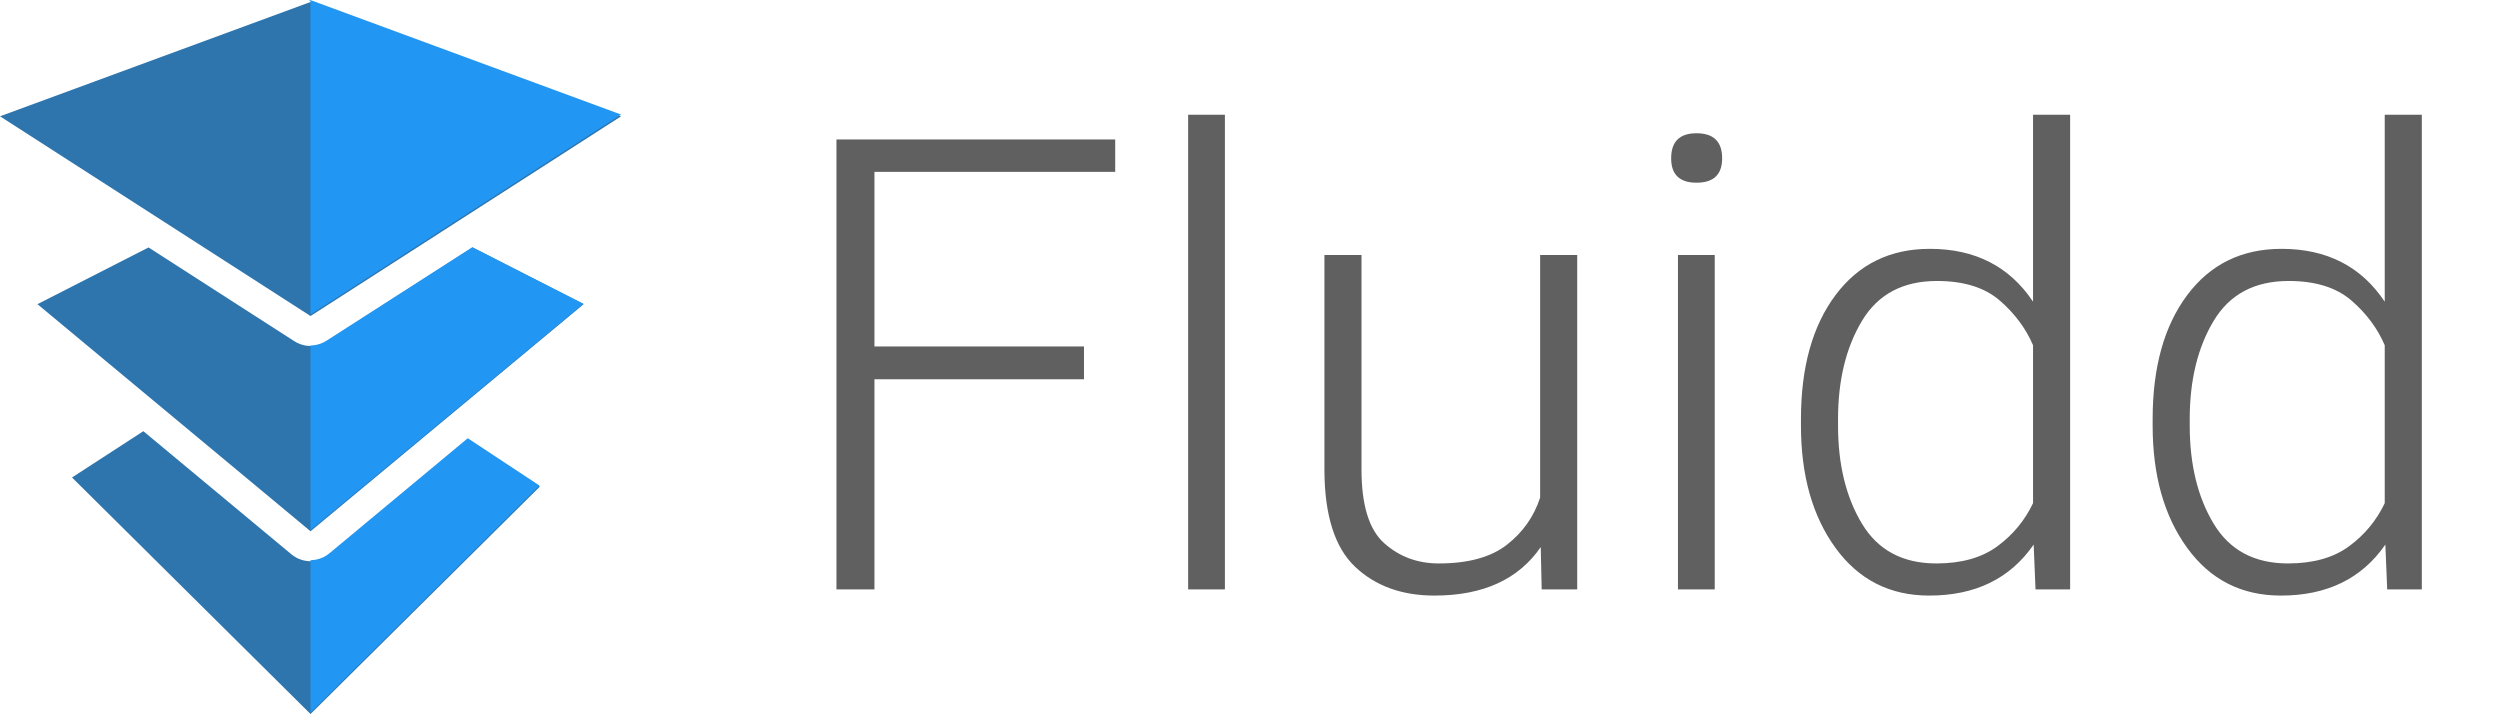
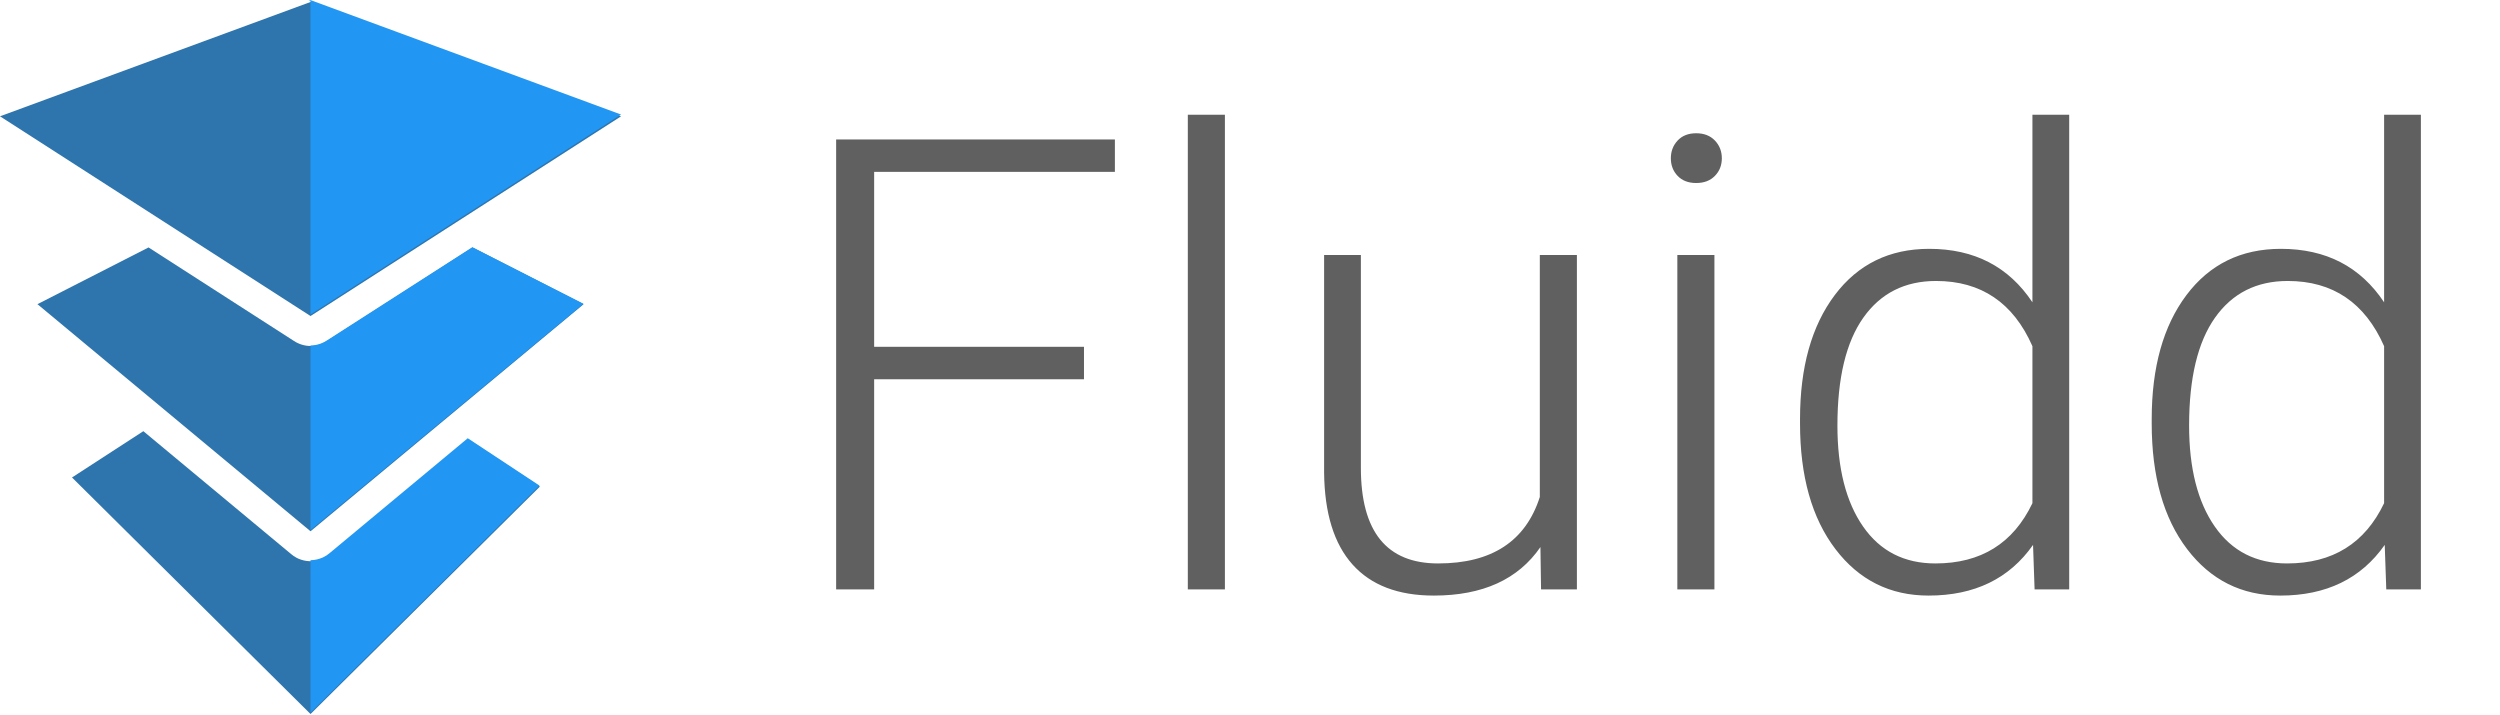
<svg xmlns="http://www.w3.org/2000/svg" width="1264px" height="361px" viewBox="0 0 1264 361" version="1.1">
  <g id="fluidd_icon" stroke="none" stroke-width="1" fill="none" fill-rule="evenodd">
    <path d="M0,58.801 L157,1 L314,58.809 L157,159.778 L0,58.801 Z M148.561,172.351 C151.173,174.067 154.086,174.926 157,174.927 C159.91,174.927 162.82,174.07 165.434,172.355 L238.895,125.111 L295.063,153.797 L157,268.605 L18.936,153.788 L75.104,125.106 L148.561,172.351 Z M72.478,218.007 L147.161,280.114 C148.001,280.834 148.906,281.449 149.856,281.957 L149.868,281.963 L150.152,282.11 L150.26,282.165 L150.453,282.259 L150.631,282.343 L150.765,282.405 L151,282.509 L151.072,282.539 C152.755,283.255 154.534,283.651 156.319,283.729 L156.38,283.732 L156.664,283.741 L156.776,283.743 L157.007,283.744 L157.207,283.743 L157.334,283.741 L157.632,283.731 L157.674,283.73 C159.463,283.651 161.248,283.255 162.936,282.535 L162.984,282.515 L163.251,282.397 L163.352,282.351 L163.546,282.259 L163.751,282.159 L163.839,282.114 L164.12,281.968 L164.15,281.953 C165.098,281.446 166.001,280.832 166.839,280.113 L236.66,222.052 L272.964,246.013 L156.998,361 L36.405,241.415 L72.478,218.007 Z" id="Combined-Shape" fill="#2E75AE" />
    <path d="M156.001,0.321 L156.871,0 L314,57.914 L156.975,159 L156.975,0.321 L156.001,0.321 Z" id="Combined-Shape" fill="#2196F3" />
    <path d="M157,174.674 C159.877,174.654 162.75,173.8 165.334,172.11 L238.817,125 L295,153.604 L157,268 L157,174.674 Z" id="Combined-Shape" fill="#2196F3" />
    <path d="M157,283.221 L157.104,283.22 L157.231,283.218 L157.529,283.208 L157.571,283.207 C159.359,283.128 161.142,282.733 162.829,282.013 L162.877,281.993 L163.143,281.875 L163.244,281.829 L163.438,281.737 L163.643,281.638 L163.731,281.593 L164.012,281.447 L164.042,281.432 C164.989,280.925 165.891,280.311 166.729,279.593 L236.493,221.574 L272.768,245.517 L157,360.319 L157,283.221 Z" id="Combined-Shape" fill="#2196F3" />
-     <text id="Fluidd" font-family="Roboto-Light, Roboto" font-size="320" font-weight="300" fill="#606060">
-       <tspan x="394" y="298">Fluidd</tspan>
-     </text>
+     <path d="M548.062,191.75 L441.969,191.75 L441.969,298 L422.75,298 L422.75,70.5 L563.688,70.5 L563.688,86.906 L441.969,86.906 L441.969,175.344 L548.062,175.344 L548.062,191.75 Z M619.312,298 L600.562,298 L600.562,58 L619.312,58 L619.312,298 Z M778.844,276.594 C767.594,292.948 749.625,301.125 724.938,301.125 C706.917,301.125 693.219,295.891 683.844,285.422 C674.469,274.953 669.677,259.458 669.469,238.938 L669.469,128.938 L688.062,128.938 L688.062,236.594 C688.062,268.781 701.083,284.875 727.125,284.875 C754.208,284.875 771.344,273.677 778.531,251.281 L778.531,128.938 L797.281,128.938 L797.281,298 L779.156,298 L778.844,276.594 Z M866.812,298 L848.062,298 L848.062,128.938 L866.812,128.938 L866.812,298 Z M844.781,80.031 C844.781,76.49 845.927,73.495 848.219,71.047 C850.51,68.599 853.635,67.375 857.594,67.375 C861.552,67.375 864.703,68.599 867.047,71.047 C869.391,73.495 870.562,76.49 870.562,80.031 C870.562,83.573 869.391,86.542 867.047,88.938 C864.703,91.333 861.552,92.531 857.594,92.531 C853.635,92.531 850.51,91.333 848.219,88.938 C845.927,86.542 844.781,83.573 844.781,80.031 Z M910.094,211.906 C910.094,185.656 915.953,164.745 927.672,149.172 C939.391,133.599 955.302,125.812 975.406,125.812 C998.219,125.812 1015.615,134.823 1027.594,152.844 L1027.594,58 L1046.188,58 L1046.188,298 L1028.688,298 L1027.906,275.5 C1015.927,292.583 998.323,301.125 975.094,301.125 C955.614,301.125 939.912,293.287 927.984,277.609 C916.057,261.932 910.094,240.761 910.094,214.094 L910.094,211.906 Z M929,215.188 C929,236.75 933.323,253.755 941.969,266.203 C950.615,278.651 962.802,284.875 978.531,284.875 C1001.552,284.875 1017.906,274.719 1027.594,254.406 L1027.594,175.031 C1017.906,153.052 1001.656,142.062 978.844,142.062 C963.115,142.062 950.875,148.234 942.125,160.578 C933.375,172.922 929,191.125 929,215.188 Z M1087.906,211.906 C1087.906,185.656 1093.766,164.745 1105.484,149.172 C1117.203,133.599 1133.114,125.812 1153.219,125.812 C1176.031,125.812 1193.427,134.823 1205.406,152.844 L1205.406,58 L1224,58 L1224,298 L1206.5,298 L1205.719,275.5 C1193.74,292.583 1176.136,301.125 1152.906,301.125 C1133.427,301.125 1117.724,293.287 1105.797,277.609 C1093.87,261.932 1087.906,240.761 1087.906,214.094 L1087.906,211.906 Z M1106.812,215.188 C1106.812,236.75 1111.135,253.755 1119.781,266.203 C1128.427,278.651 1140.614,284.875 1156.344,284.875 C1179.365,284.875 1195.719,274.719 1205.406,254.406 L1205.406,175.031 C1195.719,153.052 1179.469,142.062 1156.656,142.062 C1140.927,142.062 1128.688,148.234 1119.938,160.578 C1111.187,172.922 1106.812,191.125 1106.812,215.188 Z" id="Fluidd" fill="#606060" fill-rule="nonzero" />
  </g>
</svg>
